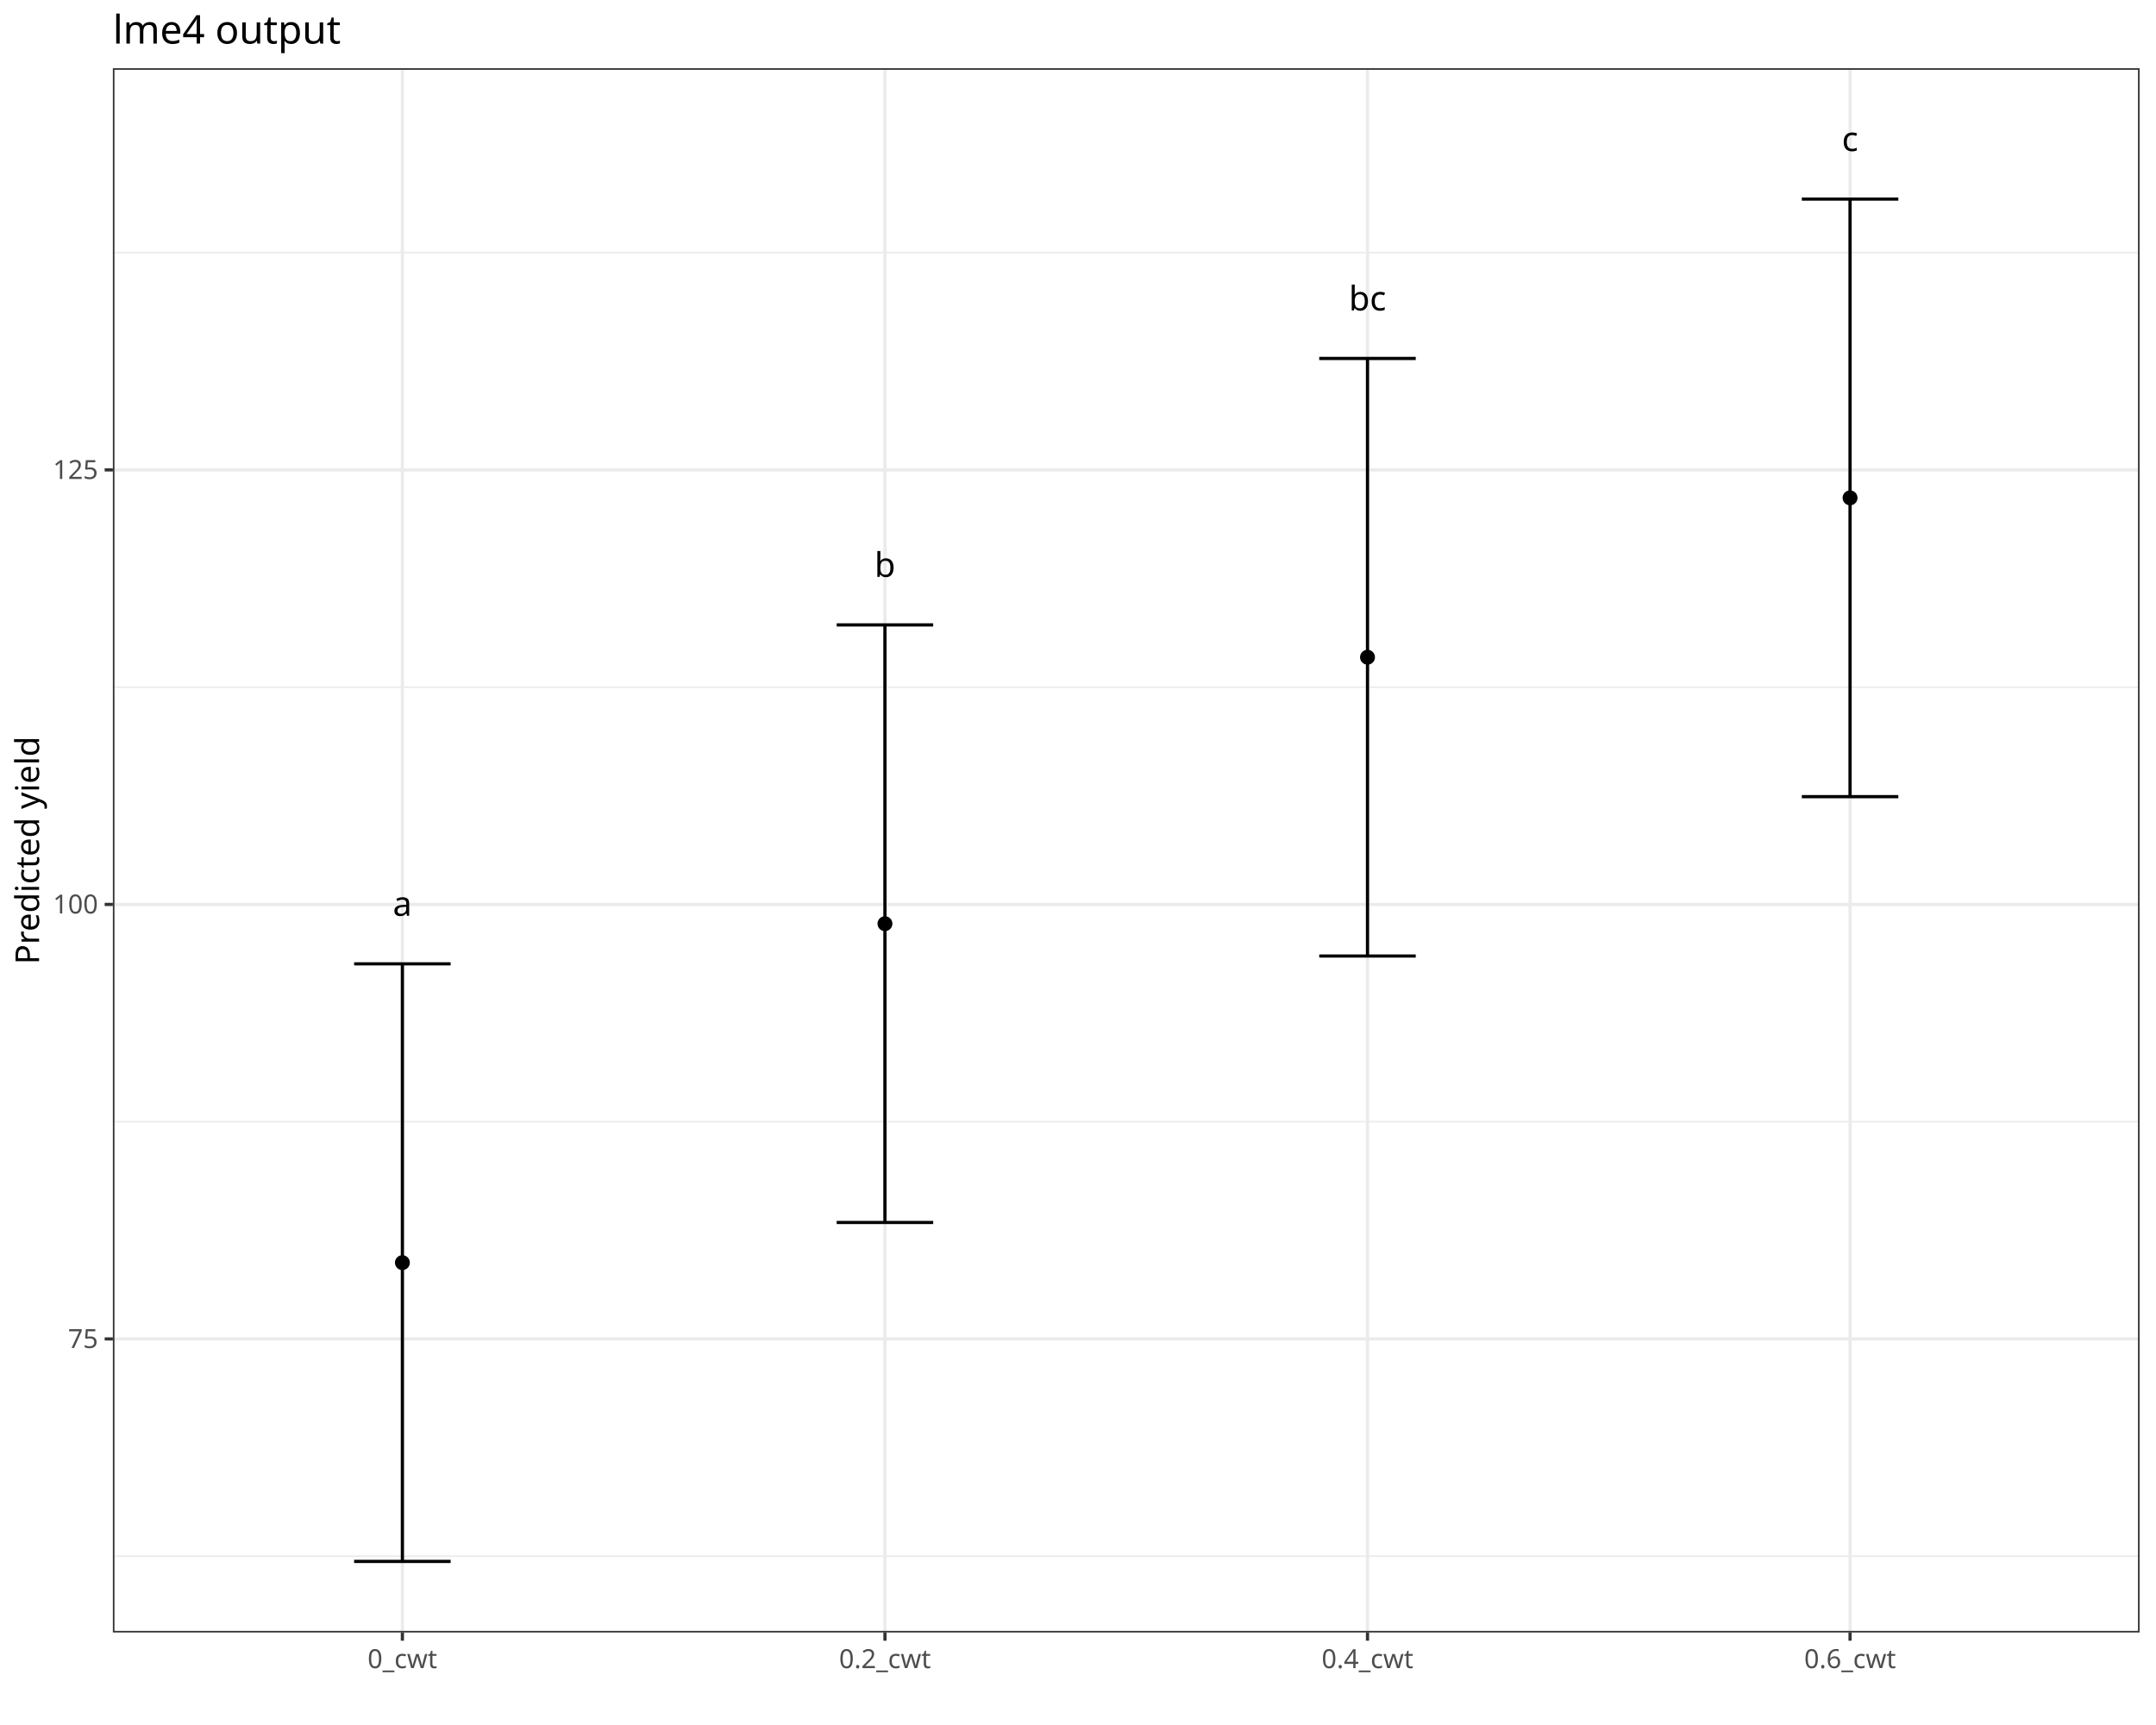
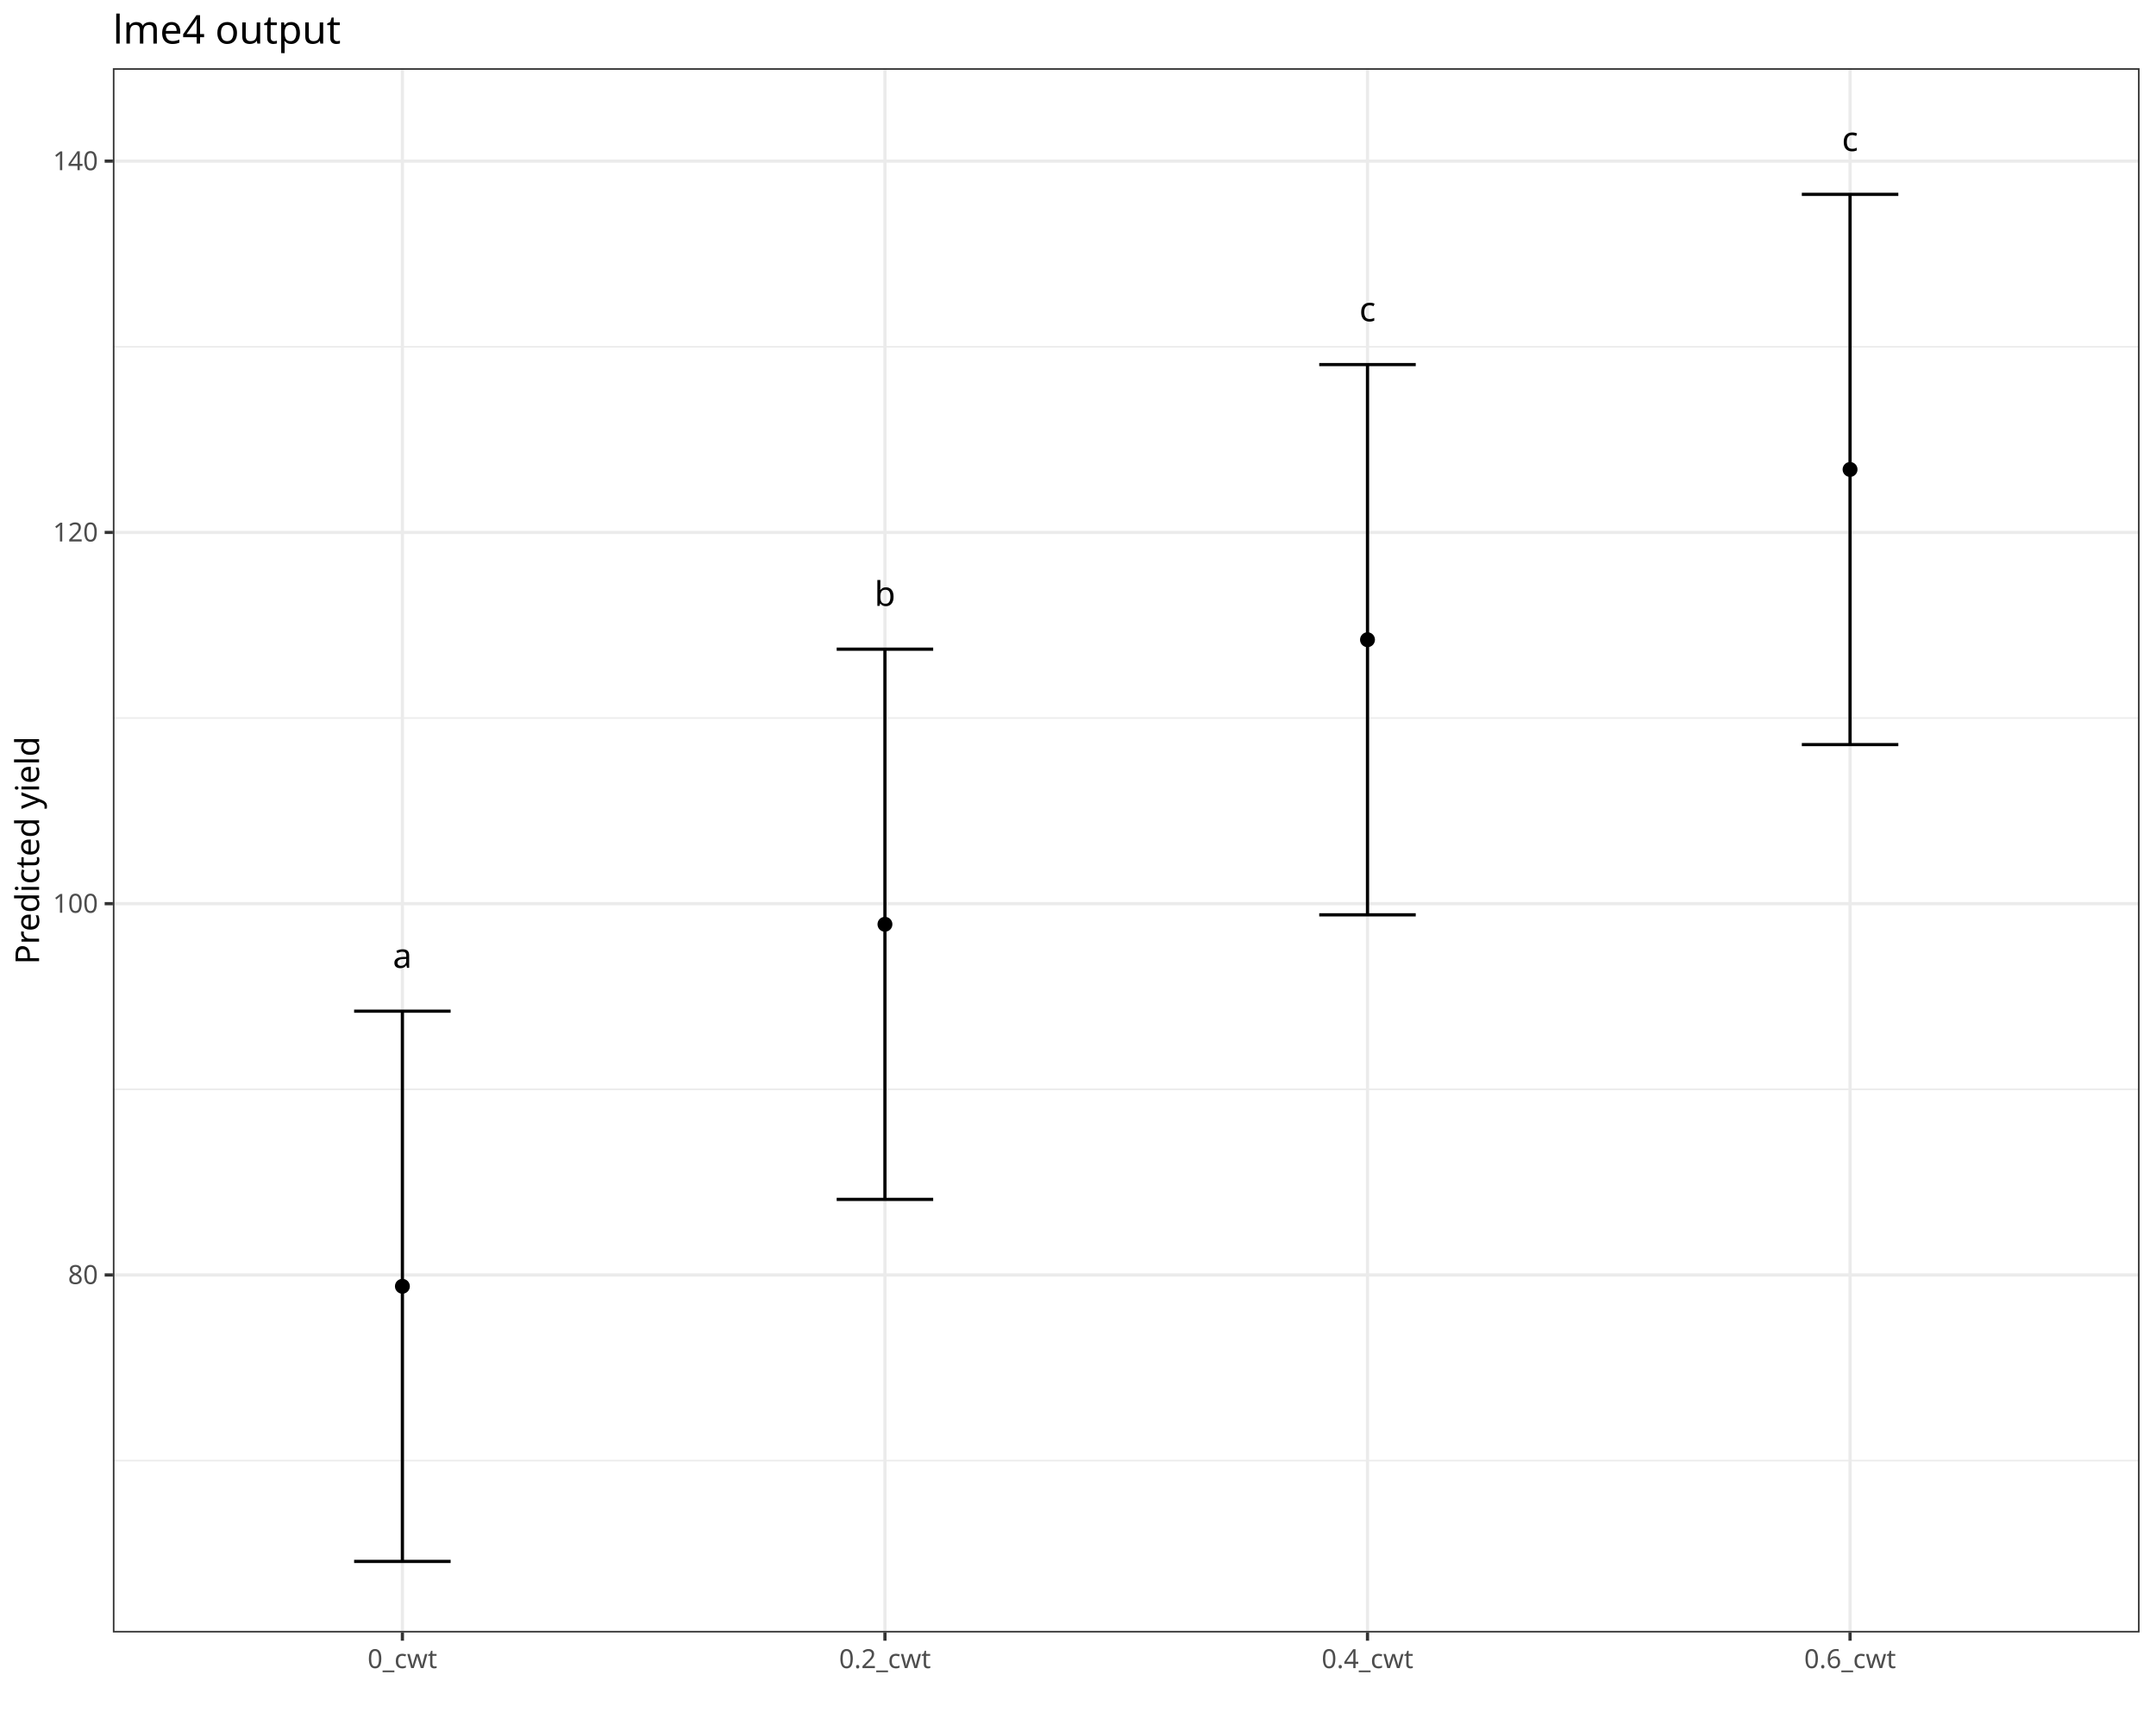
<svg xmlns="http://www.w3.org/2000/svg" class="svglite" data-engine-version="2.0" width="720.00pt" height="576.00pt" viewBox="0 0 720.00 576.00">
  <defs>
    <style type="text/css">
    .svglite line, .svglite polyline, .svglite polygon, .svglite path, .svglite rect, .svglite circle {
      fill: none;
      stroke: #000000;
      stroke-linecap: round;
      stroke-linejoin: round;
      stroke-miterlimit: 10.00;
    }
  </style>
  </defs>
  <rect width="100%" height="100%" style="stroke: none; fill: #FFFFFF;" />
  <defs>
    <clipPath id="cpMC4wMHw3MjAuMDB8MC4wMHw1NzYuMDA=">
      <rect x="0.00" y="0.00" width="720.00" height="576.00" />
    </clipPath>
  </defs>
  <g clip-path="url(#cpMC4wMHw3MjAuMDB8MC4wMHw1NzYuMDA=)">
    <rect x="0.00" y="0.00" width="720.00" height="576.00" style="stroke-width: 1.07; stroke: #FFFFFF; fill: #FFFFFF;" />
  </g>
  <defs>
    <clipPath id="cpMzcuNjl8NzE0LjUyfDIyLjc4fDU0NS4xMQ==">
      <rect x="37.69" y="22.78" width="676.83" height="522.33" />
    </clipPath>
  </defs>
  <g clip-path="url(#cpMzcuNjl8NzE0LjUyfDIyLjc4fDU0NS4xMQ==)">
    <rect x="37.69" y="22.78" width="676.83" height="522.33" style="stroke-width: 1.07; stroke: none; fill: #FFFFFF;" />
-     <polyline points="37.69,519.63 714.52,519.63 " style="stroke-width: 0.53; stroke: #EBEBEB; stroke-linecap: butt;" />
-     <polyline points="37.69,374.54 714.52,374.54 " style="stroke-width: 0.53; stroke: #EBEBEB; stroke-linecap: butt;" />
-     <polyline points="37.69,229.45 714.52,229.45 " style="stroke-width: 0.53; stroke: #EBEBEB; stroke-linecap: butt;" />
-     <polyline points="37.69,84.35 714.52,84.35 " style="stroke-width: 0.53; stroke: #EBEBEB; stroke-linecap: butt;" />
-     <polyline points="37.69,447.08 714.52,447.08 " style="stroke-width: 1.07; stroke: #EBEBEB; stroke-linecap: butt;" />
-     <polyline points="37.69,301.99 714.52,301.99 " style="stroke-width: 1.07; stroke: #EBEBEB; stroke-linecap: butt;" />
-     <polyline points="37.69,156.90 714.52,156.90 " style="stroke-width: 1.07; stroke: #EBEBEB; stroke-linecap: butt;" />
+     <polyline points="37.69,487.71 714.52,487.71 " style="stroke-width: 0.53; stroke: #EBEBEB; stroke-linecap: butt;" />
+     <polyline points="37.69,363.74 714.52,363.74 " style="stroke-width: 0.53; stroke: #EBEBEB; stroke-linecap: butt;" />
+     <polyline points="37.69,239.76 714.52,239.76 " style="stroke-width: 0.53; stroke: #EBEBEB; stroke-linecap: butt;" />
+     <polyline points="37.69,115.79 714.52,115.79 " style="stroke-width: 0.53; stroke: #EBEBEB; stroke-linecap: butt;" />
+     <polyline points="37.69,425.72 714.52,425.72 " style="stroke-width: 1.07; stroke: #EBEBEB; stroke-linecap: butt;" />
+     <polyline points="37.69,301.75 714.52,301.75 " style="stroke-width: 1.07; stroke: #EBEBEB; stroke-linecap: butt;" />
+     <polyline points="37.69,177.78 714.52,177.78 " style="stroke-width: 1.07; stroke: #EBEBEB; stroke-linecap: butt;" />
+     <polyline points="37.69,53.80 714.52,53.80 " style="stroke-width: 1.07; stroke: #EBEBEB; stroke-linecap: butt;" />
    <polyline points="134.38,545.11 134.38,22.78 " style="stroke-width: 1.07; stroke: #EBEBEB; stroke-linecap: butt;" />
    <polyline points="295.53,545.11 295.53,22.78 " style="stroke-width: 1.07; stroke: #EBEBEB; stroke-linecap: butt;" />
    <polyline points="456.68,545.11 456.68,22.78 " style="stroke-width: 1.07; stroke: #EBEBEB; stroke-linecap: butt;" />
    <polyline points="617.83,545.11 617.83,22.78 " style="stroke-width: 1.07; stroke: #EBEBEB; stroke-linecap: butt;" />
-     <circle cx="134.38" cy="421.61" r="2.49" style="stroke-width: 0.71; stroke: none; fill: #000000;" />
-     <circle cx="295.53" cy="308.43" r="2.49" style="stroke-width: 0.71; stroke: none; fill: #000000;" />
-     <circle cx="456.68" cy="219.46" r="2.49" style="stroke-width: 0.71; stroke: none; fill: #000000;" />
-     <circle cx="617.83" cy="166.24" r="2.49" style="stroke-width: 0.71; stroke: none; fill: #000000;" />
-     <polyline points="118.26,321.84 150.49,321.84 " style="stroke-width: 1.07; stroke-linecap: butt;" />
-     <polyline points="134.38,321.84 134.38,521.37 " style="stroke-width: 1.07; stroke-linecap: butt;" />
+     <circle cx="134.38" cy="429.51" r="2.49" style="stroke-width: 0.71; stroke: none; fill: #000000;" />
+     <circle cx="295.53" cy="308.63" r="2.49" style="stroke-width: 0.71; stroke: none; fill: #000000;" />
+     <circle cx="456.68" cy="213.61" r="2.49" style="stroke-width: 0.71; stroke: none; fill: #000000;" />
+     <circle cx="617.83" cy="156.76" r="2.49" style="stroke-width: 0.71; stroke: none; fill: #000000;" />
+     <polyline points="118.26,337.64 150.49,337.64 " style="stroke-width: 1.07; stroke-linecap: butt;" />
+     <polyline points="134.38,337.64 134.38,521.37 " style="stroke-width: 1.07; stroke-linecap: butt;" />
    <polyline points="118.26,521.37 150.49,521.37 " style="stroke-width: 1.07; stroke-linecap: butt;" />
-     <polyline points="279.41,208.67 311.64,208.67 " style="stroke-width: 1.07; stroke-linecap: butt;" />
-     <polyline points="295.53,208.67 295.53,408.20 " style="stroke-width: 1.07; stroke-linecap: butt;" />
-     <polyline points="279.41,408.20 311.64,408.20 " style="stroke-width: 1.07; stroke-linecap: butt;" />
-     <polyline points="440.56,119.70 472.79,119.70 " style="stroke-width: 1.07; stroke-linecap: butt;" />
-     <polyline points="456.68,119.70 456.68,319.23 " style="stroke-width: 1.07; stroke-linecap: butt;" />
-     <polyline points="440.56,319.23 472.79,319.23 " style="stroke-width: 1.07; stroke-linecap: butt;" />
-     <polyline points="601.72,66.48 633.95,66.48 " style="stroke-width: 1.07; stroke-linecap: butt;" />
-     <polyline points="617.83,66.48 617.83,266.01 " style="stroke-width: 1.07; stroke-linecap: butt;" />
-     <polyline points="601.72,266.01 633.95,266.01 " style="stroke-width: 1.07; stroke-linecap: butt;" />
-     <text x="134.38" y="305.80" text-anchor="middle" style="font-size: 11.38px; font-family: sans;" textLength="6.33px" lengthAdjust="spacingAndGlyphs">a</text>
-     <text x="295.53" y="192.63" text-anchor="middle" style="font-size: 11.38px; font-family: sans;" textLength="6.33px" lengthAdjust="spacingAndGlyphs">b</text>
-     <text x="456.68" y="103.66" text-anchor="middle" style="font-size: 11.38px; font-family: sans;" textLength="12.03px" lengthAdjust="spacingAndGlyphs">bc</text>
+     <polyline points="279.41,216.77 311.64,216.77 " style="stroke-width: 1.07; stroke-linecap: butt;" />
+     <polyline points="295.53,216.77 295.53,400.50 " style="stroke-width: 1.07; stroke-linecap: butt;" />
+     <polyline points="279.41,400.50 311.64,400.50 " style="stroke-width: 1.07; stroke-linecap: butt;" />
+     <polyline points="440.56,121.74 472.79,121.74 " style="stroke-width: 1.07; stroke-linecap: butt;" />
+     <polyline points="456.68,121.74 456.68,305.47 " style="stroke-width: 1.07; stroke-linecap: butt;" />
+     <polyline points="440.56,305.47 472.79,305.47 " style="stroke-width: 1.07; stroke-linecap: butt;" />
+     <polyline points="601.72,64.90 633.95,64.90 " style="stroke-width: 1.07; stroke-linecap: butt;" />
+     <polyline points="617.83,64.90 617.83,248.63 " style="stroke-width: 1.07; stroke-linecap: butt;" />
+     <polyline points="601.72,248.63 633.95,248.63 " style="stroke-width: 1.07; stroke-linecap: butt;" />
+     <text x="134.38" y="323.18" text-anchor="middle" style="font-size: 11.38px; font-family: sans;" textLength="6.33px" lengthAdjust="spacingAndGlyphs">a</text>
+     <text x="295.53" y="202.31" text-anchor="middle" style="font-size: 11.38px; font-family: sans;" textLength="6.33px" lengthAdjust="spacingAndGlyphs">b</text>
+     <text x="456.68" y="107.28" text-anchor="middle" style="font-size: 11.38px; font-family: sans;" textLength="5.70px" lengthAdjust="spacingAndGlyphs">c</text>
    <text x="617.83" y="50.44" text-anchor="middle" style="font-size: 11.38px; font-family: sans;" textLength="5.70px" lengthAdjust="spacingAndGlyphs">c</text>
    <rect x="37.69" y="22.78" width="676.83" height="522.33" style="stroke-width: 1.07; stroke: #333333;" />
  </g>
  <g clip-path="url(#cpMC4wMHw3MjAuMDB8MC4wMHw1NzYuMDA=)">
-     <text x="32.76" y="450.11" text-anchor="end" style="font-size: 8.80px; fill: #4D4D4D; font-family: sans;" textLength="9.79px" lengthAdjust="spacingAndGlyphs">75</text>
-     <text x="32.76" y="305.02" text-anchor="end" style="font-size: 8.80px; fill: #4D4D4D; font-family: sans;" textLength="14.68px" lengthAdjust="spacingAndGlyphs">100</text>
-     <text x="32.76" y="159.93" text-anchor="end" style="font-size: 8.80px; fill: #4D4D4D; font-family: sans;" textLength="14.68px" lengthAdjust="spacingAndGlyphs">125</text>
-     <polyline points="34.95,447.08 37.69,447.08 " style="stroke-width: 1.07; stroke: #333333; stroke-linecap: butt;" />
-     <polyline points="34.95,301.99 37.69,301.99 " style="stroke-width: 1.07; stroke: #333333; stroke-linecap: butt;" />
-     <polyline points="34.95,156.90 37.69,156.90 " style="stroke-width: 1.07; stroke: #333333; stroke-linecap: butt;" />
+     <text x="32.76" y="428.75" text-anchor="end" style="font-size: 8.80px; fill: #4D4D4D; font-family: sans;" textLength="9.79px" lengthAdjust="spacingAndGlyphs">80</text>
+     <text x="32.76" y="304.78" text-anchor="end" style="font-size: 8.80px; fill: #4D4D4D; font-family: sans;" textLength="14.68px" lengthAdjust="spacingAndGlyphs">100</text>
+     <text x="32.76" y="180.80" text-anchor="end" style="font-size: 8.80px; fill: #4D4D4D; font-family: sans;" textLength="14.68px" lengthAdjust="spacingAndGlyphs">120</text>
+     <text x="32.76" y="56.83" text-anchor="end" style="font-size: 8.80px; fill: #4D4D4D; font-family: sans;" textLength="14.68px" lengthAdjust="spacingAndGlyphs">140</text>
+     <polyline points="34.95,425.72 37.69,425.72 " style="stroke-width: 1.07; stroke: #333333; stroke-linecap: butt;" />
+     <polyline points="34.95,301.75 37.69,301.75 " style="stroke-width: 1.07; stroke: #333333; stroke-linecap: butt;" />
+     <polyline points="34.95,177.78 37.69,177.78 " style="stroke-width: 1.07; stroke: #333333; stroke-linecap: butt;" />
+     <polyline points="34.95,53.80 37.69,53.80 " style="stroke-width: 1.07; stroke: #333333; stroke-linecap: butt;" />
    <polyline points="134.38,547.85 134.38,545.11 " style="stroke-width: 1.07; stroke: #333333; stroke-linecap: butt;" />
    <polyline points="295.53,547.85 295.53,545.11 " style="stroke-width: 1.07; stroke: #333333; stroke-linecap: butt;" />
    <polyline points="456.68,547.85 456.68,545.11 " style="stroke-width: 1.07; stroke: #333333; stroke-linecap: butt;" />
    <polyline points="617.83,547.85 617.83,545.11 " style="stroke-width: 1.07; stroke: #333333; stroke-linecap: butt;" />
    <text x="134.38" y="557.01" text-anchor="middle" style="font-size: 8.80px; fill: #4D4D4D; font-family: sans;" textLength="22.99px" lengthAdjust="spacingAndGlyphs">0_cwt</text>
    <text x="295.53" y="557.01" text-anchor="middle" style="font-size: 8.80px; fill: #4D4D4D; font-family: sans;" textLength="30.33px" lengthAdjust="spacingAndGlyphs">0.2_cwt</text>
    <text x="456.68" y="557.01" text-anchor="middle" style="font-size: 8.80px; fill: #4D4D4D; font-family: sans;" textLength="30.33px" lengthAdjust="spacingAndGlyphs">0.4_cwt</text>
    <text x="617.83" y="557.01" text-anchor="middle" style="font-size: 8.80px; fill: #4D4D4D; font-family: sans;" textLength="30.33px" lengthAdjust="spacingAndGlyphs">0.6_cwt</text>
    <text transform="translate(13.05,283.95) rotate(-90)" text-anchor="middle" style="font-size: 11.00px; font-family: sans;" textLength="72.16px" lengthAdjust="spacingAndGlyphs">Predicted yield</text>
    <text x="37.69" y="14.56" style="font-size: 13.20px; font-family: sans;" textLength="68.98px" lengthAdjust="spacingAndGlyphs">lme4 output</text>
  </g>
</svg>
